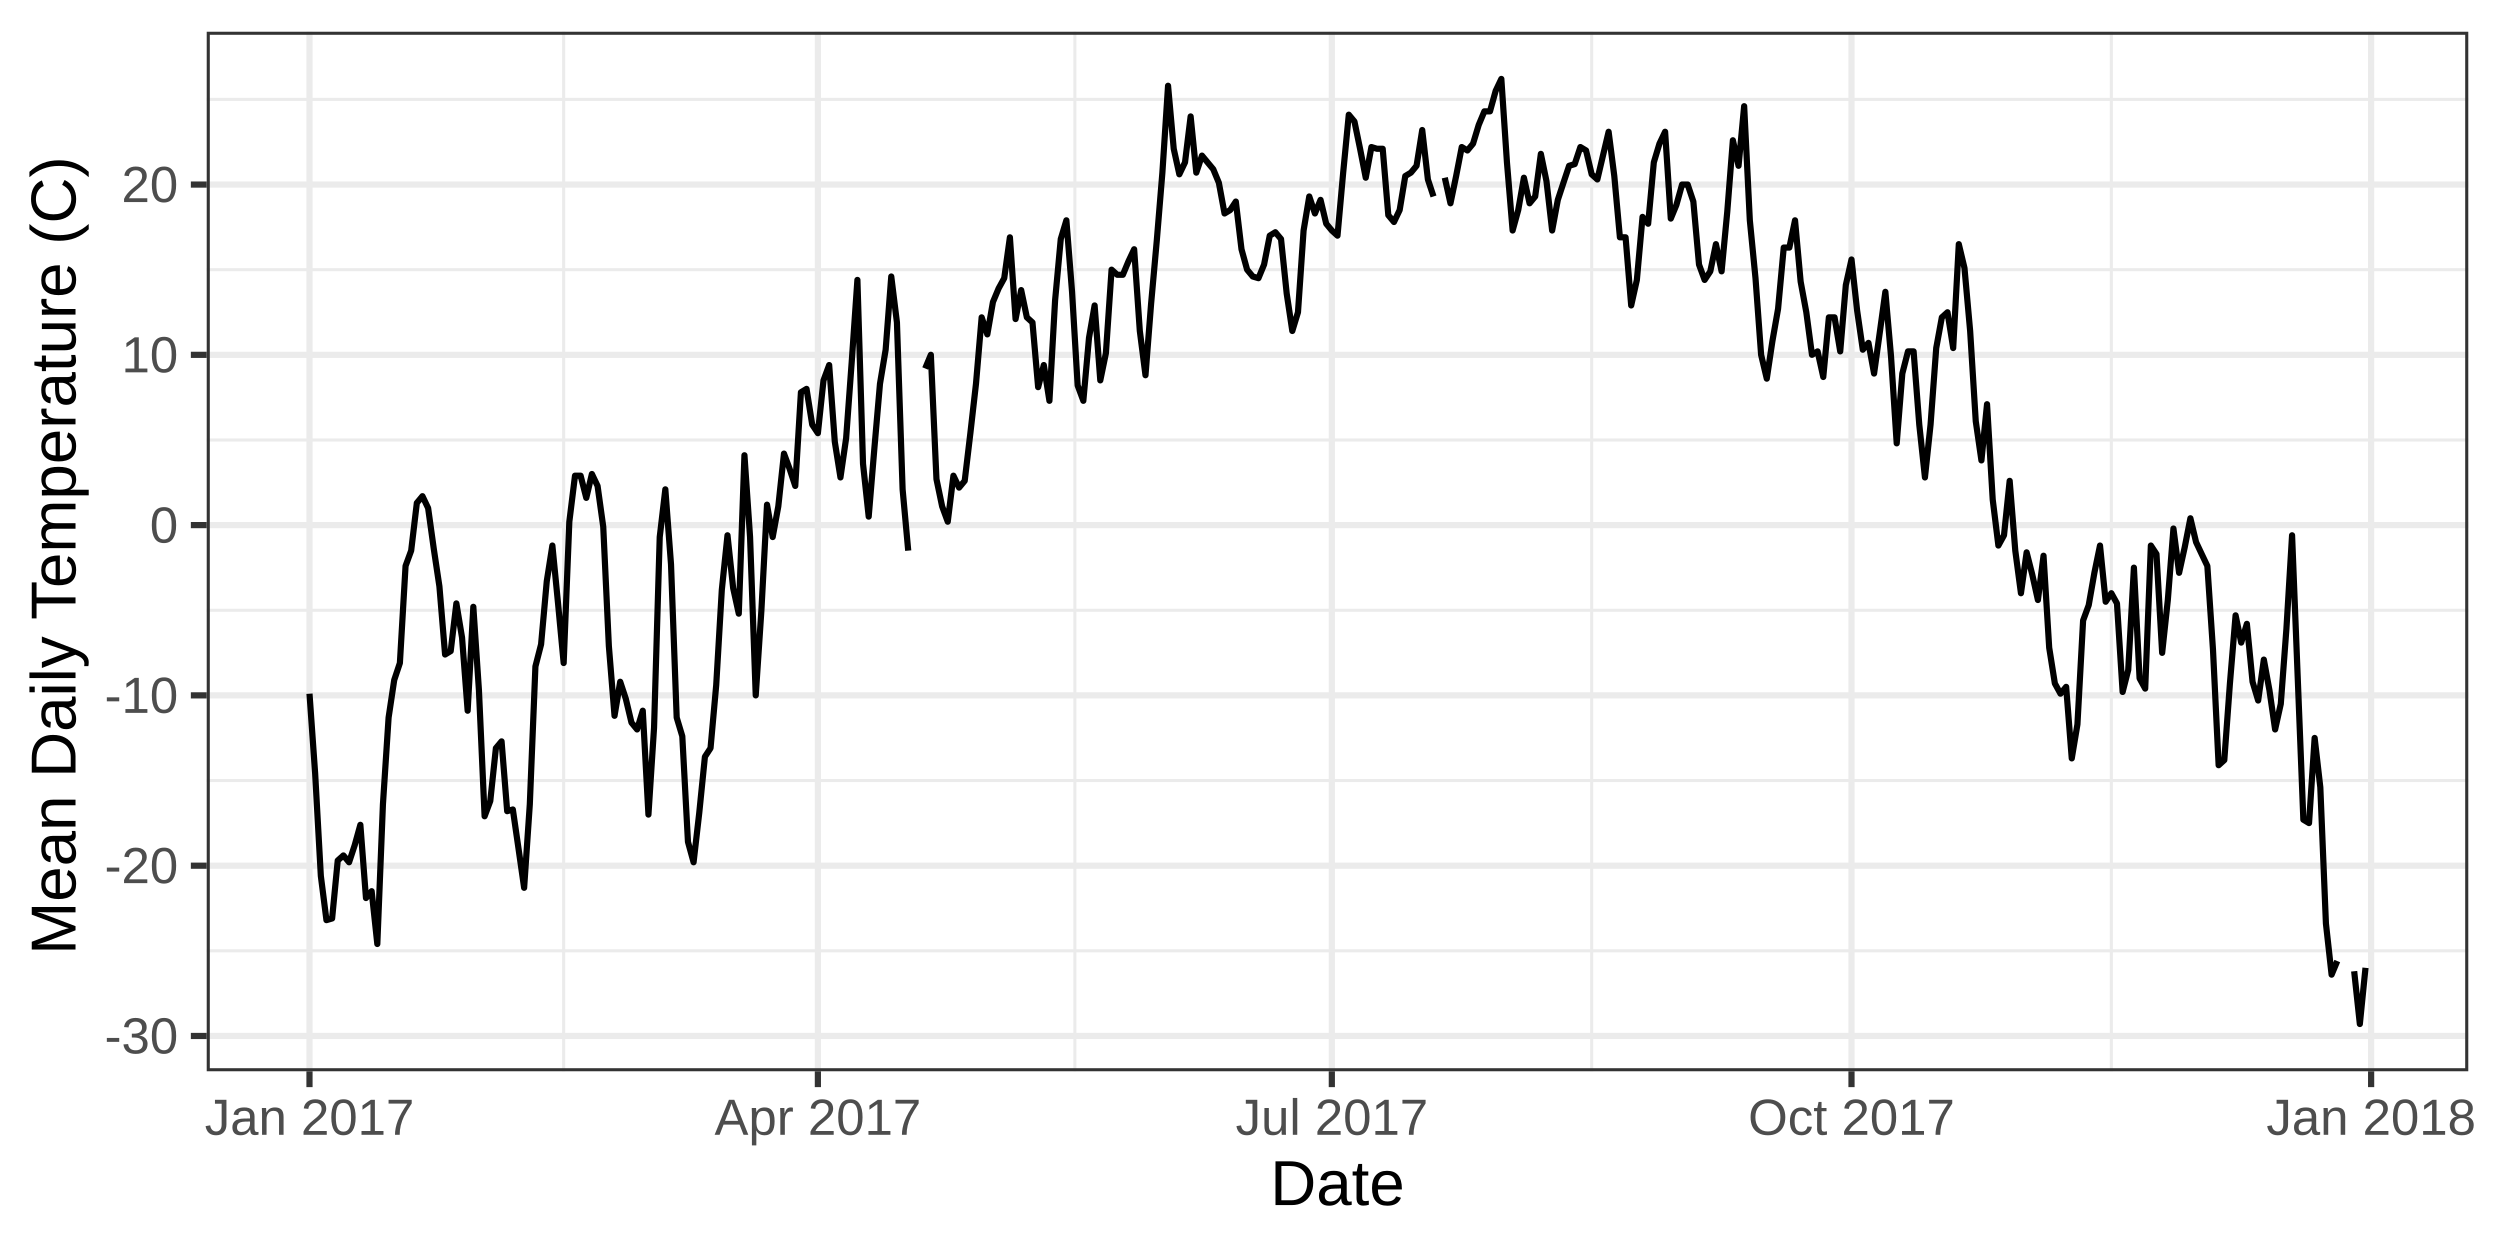
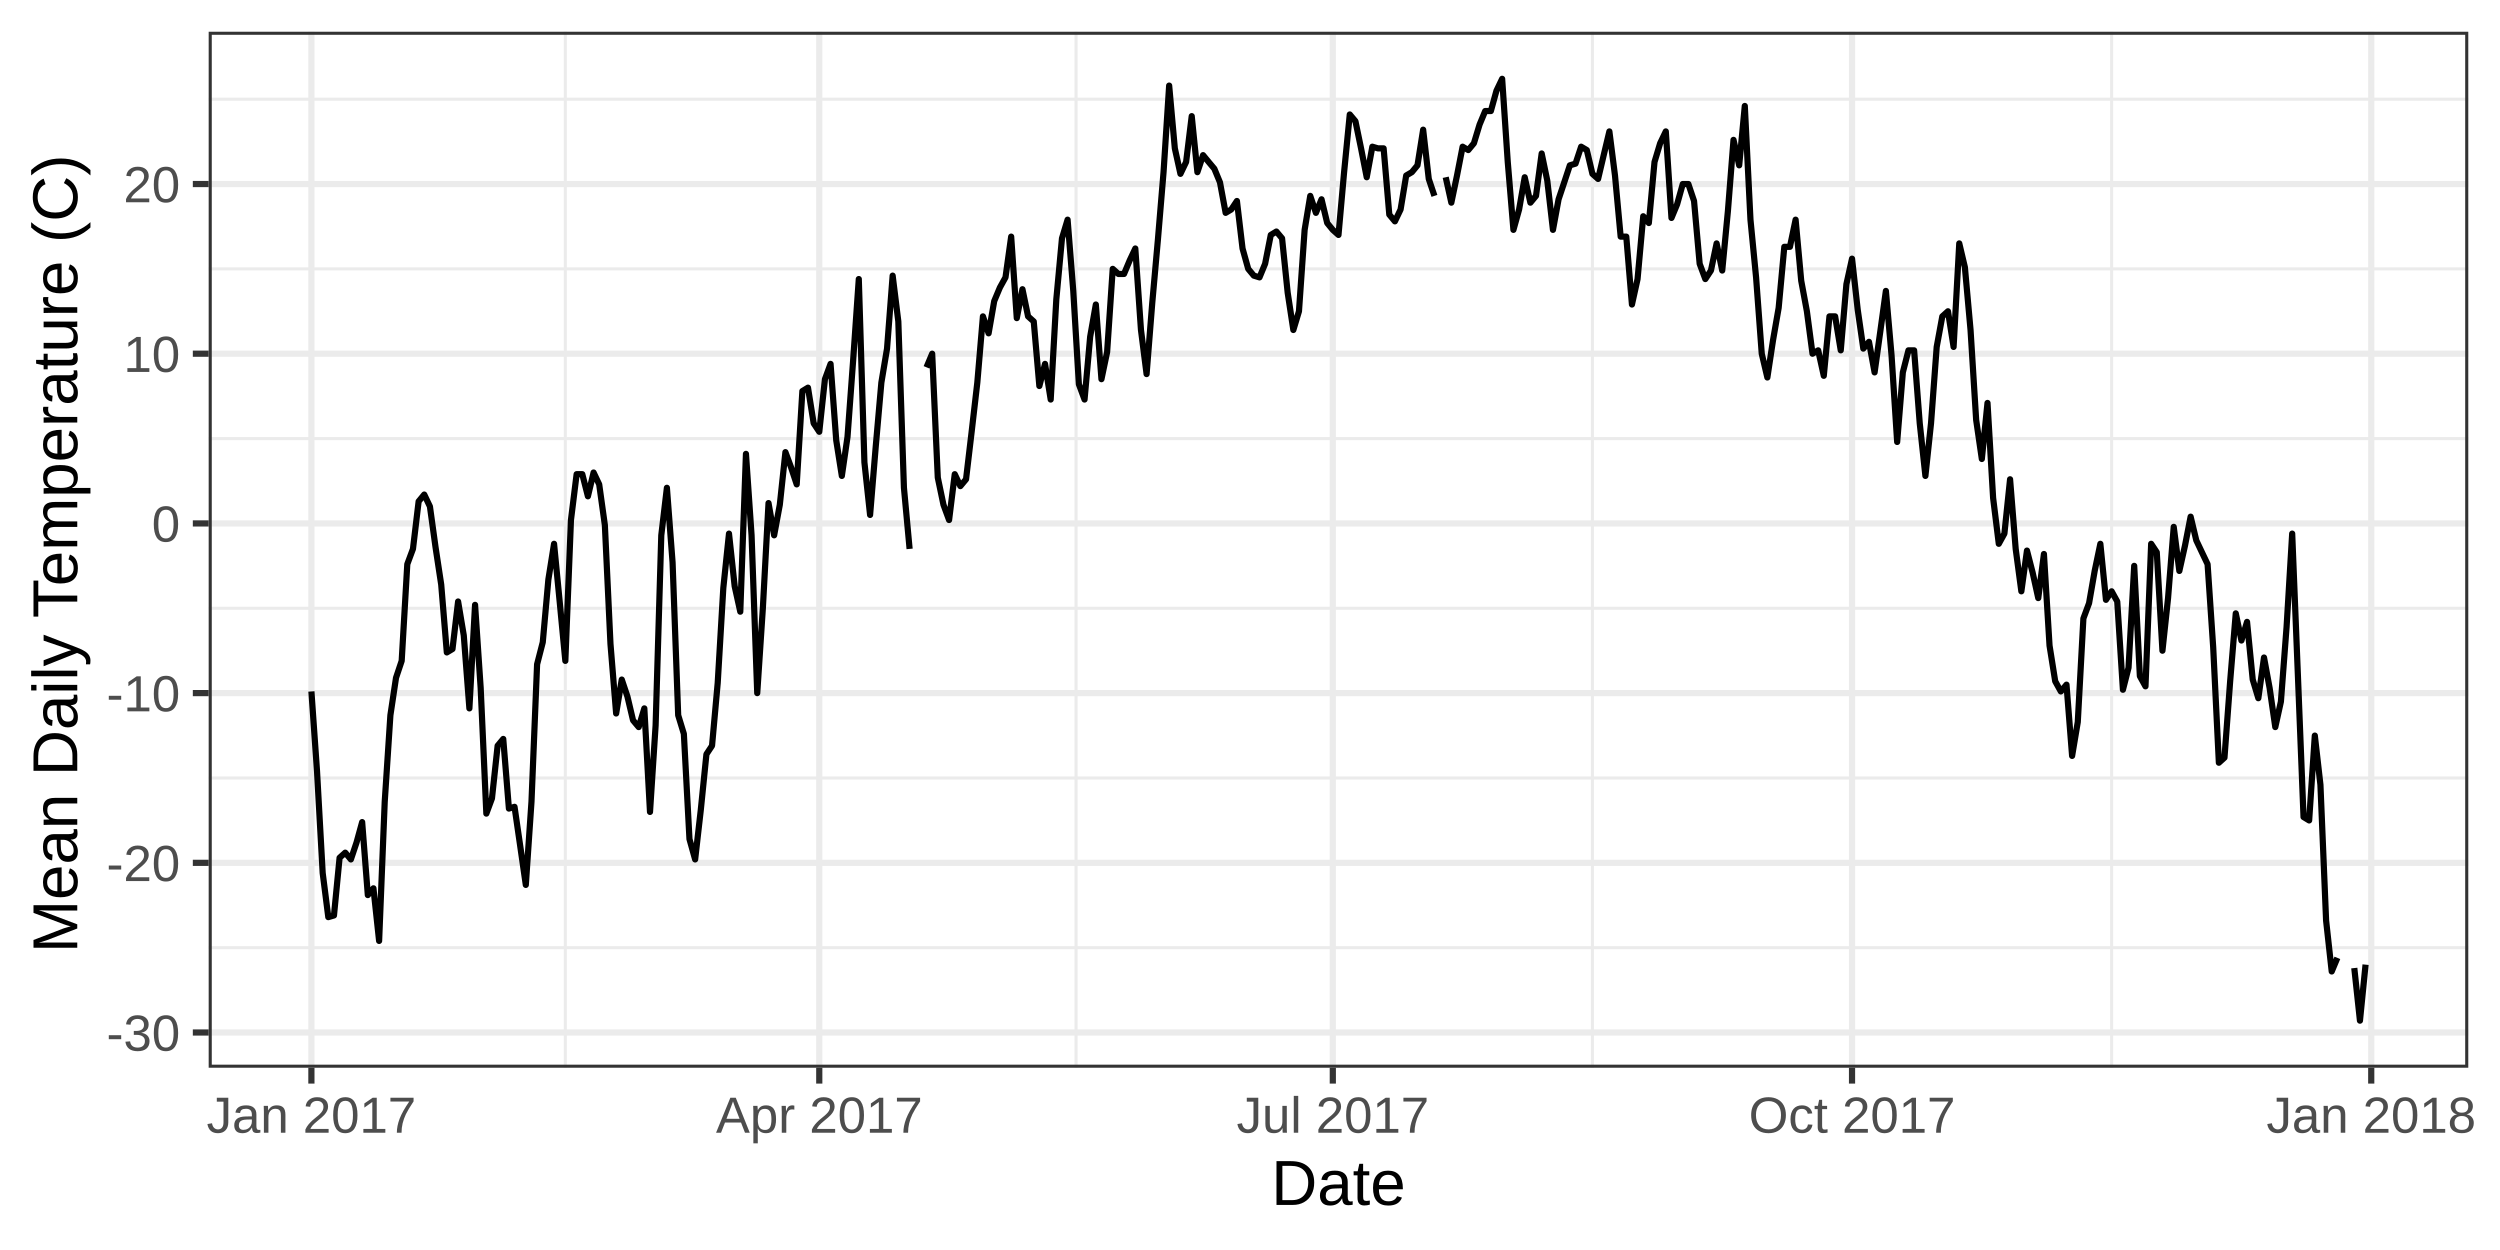
<svg xmlns="http://www.w3.org/2000/svg" viewBox="0 0 432.00 216.00">
  <defs>
    <style type="text/css">
    line, polyline, polygon, path, rect, circle {
      fill: none;
      stroke: #000000;
      stroke-linecap: round;
      stroke-linejoin: round;
      stroke-miterlimit: 10.00;
    }
  </style>
  </defs>
  <rect width="100%" height="100%" style="stroke: none; fill: #FFFFFF;" />
-   <rect x="0.00" y="0.00" width="432.00" height="216.00" style="stroke-width: 1.07; stroke: #FFFFFF; fill: #FFFFFF;" />
+   <rect x="0.00" y="0" width="432.00" height="216.00" style="stroke-width: 1.07; stroke: #FFFFFF; fill: #FFFFFF;" />
  <defs>
-     <clipPath id="cpMzUuNzJ8NDI2LjUyfDE4NS4xMnw1LjQ4">
-       <rect x="35.72" y="5.48" width="390.80" height="179.64" />
+     <clipPath id="cpMzYuMDZ8NDI2LjUyfDE4NC41MXw1LjQ4">
+       <rect x="36.06" y="5.48" width="390.46" height="179.03" />
    </clipPath>
  </defs>
-   <rect x="35.72" y="5.48" width="390.80" height="179.64" style="stroke-width: 1.07; stroke: none; fill: #FFFFFF;" clip-path="url(#cpMzUuNzJ8NDI2LjUyfDE4NS4xMnw1LjQ4)" />
-   <polyline points="35.72,164.30 426.52,164.30 " style="stroke-width: 0.53; stroke: #EBEBEB; stroke-linecap: butt;" clip-path="url(#cpMzUuNzJ8NDI2LjUyfDE4NS4xMnw1LjQ4)" />
-   <polyline points="35.72,134.88 426.52,134.88 " style="stroke-width: 0.53; stroke: #EBEBEB; stroke-linecap: butt;" clip-path="url(#cpMzUuNzJ8NDI2LjUyfDE4NS4xMnw1LjQ4)" />
-   <polyline points="35.72,105.45 426.52,105.45 " style="stroke-width: 0.53; stroke: #EBEBEB; stroke-linecap: butt;" clip-path="url(#cpMzUuNzJ8NDI2LjUyfDE4NS4xMnw1LjQ4)" />
-   <polyline points="35.72,76.03 426.52,76.03 " style="stroke-width: 0.53; stroke: #EBEBEB; stroke-linecap: butt;" clip-path="url(#cpMzUuNzJ8NDI2LjUyfDE4NS4xMnw1LjQ4)" />
-   <polyline points="35.72,46.60 426.52,46.60 " style="stroke-width: 0.53; stroke: #EBEBEB; stroke-linecap: butt;" clip-path="url(#cpMzUuNzJ8NDI2LjUyfDE4NS4xMnw1LjQ4)" />
-   <polyline points="35.72,17.18 426.52,17.18 " style="stroke-width: 0.53; stroke: #EBEBEB; stroke-linecap: butt;" clip-path="url(#cpMzUuNzJ8NDI2LjUyfDE4NS4xMnw1LjQ4)" />
-   <polyline points="97.40,185.12 97.40,5.48 " style="stroke-width: 0.53; stroke: #EBEBEB; stroke-linecap: butt;" clip-path="url(#cpMzUuNzJ8NDI2LjUyfDE4NS4xMnw1LjQ4)" />
-   <polyline points="185.74,185.12 185.74,5.48 " style="stroke-width: 0.53; stroke: #EBEBEB; stroke-linecap: butt;" clip-path="url(#cpMzUuNzJ8NDI2LjUyfDE4NS4xMnw1LjQ4)" />
-   <polyline points="275.04,185.12 275.04,5.48 " style="stroke-width: 0.53; stroke: #EBEBEB; stroke-linecap: butt;" clip-path="url(#cpMzUuNzJ8NDI2LjUyfDE4NS4xMnw1LjQ4)" />
-   <polyline points="364.84,185.12 364.84,5.48 " style="stroke-width: 0.53; stroke: #EBEBEB; stroke-linecap: butt;" clip-path="url(#cpMzUuNzJ8NDI2LjUyfDE4NS4xMnw1LjQ4)" />
-   <polyline points="35.72,179.01 426.52,179.01 " style="stroke-width: 1.07; stroke: #EBEBEB; stroke-linecap: butt;" clip-path="url(#cpMzUuNzJ8NDI2LjUyfDE4NS4xMnw1LjQ4)" />
-   <polyline points="35.72,149.59 426.52,149.59 " style="stroke-width: 1.07; stroke: #EBEBEB; stroke-linecap: butt;" clip-path="url(#cpMzUuNzJ8NDI2LjUyfDE4NS4xMnw1LjQ4)" />
-   <polyline points="35.72,120.16 426.52,120.16 " style="stroke-width: 1.07; stroke: #EBEBEB; stroke-linecap: butt;" clip-path="url(#cpMzUuNzJ8NDI2LjUyfDE4NS4xMnw1LjQ4)" />
-   <polyline points="35.72,90.74 426.52,90.74 " style="stroke-width: 1.07; stroke: #EBEBEB; stroke-linecap: butt;" clip-path="url(#cpMzUuNzJ8NDI2LjUyfDE4NS4xMnw1LjQ4)" />
-   <polyline points="35.72,61.31 426.52,61.31 " style="stroke-width: 1.07; stroke: #EBEBEB; stroke-linecap: butt;" clip-path="url(#cpMzUuNzJ8NDI2LjUyfDE4NS4xMnw1LjQ4)" />
-   <polyline points="35.72,31.89 426.52,31.89 " style="stroke-width: 1.07; stroke: #EBEBEB; stroke-linecap: butt;" clip-path="url(#cpMzUuNzJ8NDI2LjUyfDE4NS4xMnw1LjQ4)" />
-   <polyline points="53.48,185.12 53.48,5.48 " style="stroke-width: 1.07; stroke: #EBEBEB; stroke-linecap: butt;" clip-path="url(#cpMzUuNzJ8NDI2LjUyfDE4NS4xMnw1LjQ4)" />
-   <polyline points="141.33,185.12 141.33,5.48 " style="stroke-width: 1.07; stroke: #EBEBEB; stroke-linecap: butt;" clip-path="url(#cpMzUuNzJ8NDI2LjUyfDE4NS4xMnw1LjQ4)" />
-   <polyline points="230.14,185.12 230.14,5.48 " style="stroke-width: 1.07; stroke: #EBEBEB; stroke-linecap: butt;" clip-path="url(#cpMzUuNzJ8NDI2LjUyfDE4NS4xMnw1LjQ4)" />
-   <polyline points="319.94,185.12 319.94,5.48 " style="stroke-width: 1.07; stroke: #EBEBEB; stroke-linecap: butt;" clip-path="url(#cpMzUuNzJ8NDI2LjUyfDE4NS4xMnw1LjQ4)" />
-   <polyline points="409.73,185.12 409.73,5.48 " style="stroke-width: 1.07; stroke: #EBEBEB; stroke-linecap: butt;" clip-path="url(#cpMzUuNzJ8NDI2LjUyfDE4NS4xMnw1LjQ4)" />
-   <polyline points="53.48,119.87 54.46,133.70 55.44,151.35 56.41,159.00 57.39,158.71 58.36,148.70 59.34,147.82 60.32,149.00 61.29,146.06 62.27,142.53 63.24,155.18 64.22,154.00 65.20,163.12 66.17,138.99 67.15,123.99 68.12,117.51 69.10,114.57 70.08,97.80 71.05,95.15 72.03,86.91 73.00,85.74 73.98,87.80 74.96,94.86 75.93,101.33 76.91,113.10 77.88,112.51 78.86,104.27 79.84,110.16 80.81,122.81 81.79,104.86 82.76,119.28 83.74,141.05 84.72,138.41 85.69,129.28 86.67,128.11 87.64,140.17 88.62,139.88 89.60,146.65 90.57,153.41 91.55,138.99 92.52,115.16 93.50,111.34 94.48,100.45 95.45,94.27 96.43,104.27 97.40,114.57 98.38,90.15 99.36,82.20 100.33,82.20 101.31,86.03 102.28,81.91 103.26,83.97 104.24,91.03 105.21,111.63 106.19,123.69 107.17,117.81 108.14,120.75 109.12,124.87 110.09,126.05 111.07,122.81 112.05,140.76 113.02,125.75 114.00,92.80 114.97,84.56 115.95,97.51 116.93,123.99 117.90,127.22 118.88,145.47 119.85,149.00 120.83,140.47 121.81,130.76 122.78,129.28 123.76,118.40 124.73,101.92 125.71,92.50 126.69,101.63 127.66,106.04 128.64,78.67 129.61,92.80 130.59,120.16 131.57,105.45 132.54,87.21 133.52,92.80 134.49,87.50 135.47,78.38 136.45,81.03 137.42,83.97 138.40,67.79 139.37,67.20 140.35,73.38 141.33,74.85 142.30,65.73 143.28,63.08 144.25,76.32 145.23,82.50 146.21,75.73 147.18,62.49 148.16,48.37 149.13,80.15 150.11,89.27 151.09,77.50 152.06,66.32 153.04,60.43 154.01,47.78 154.99,55.72 155.97,84.56 156.94,95.15 " style="stroke-width: 1.07; stroke-linecap: butt;" clip-path="url(#cpMzUuNzJ8NDI2LjUyfDE4NS4xMnw1LjQ4)" />
-   <polyline points="159.87,63.67 160.85,61.31 161.82,82.79 162.80,87.50 163.77,90.15 164.75,82.20 165.73,84.26 166.70,83.09 167.68,74.85 168.65,66.32 169.63,54.84 170.61,57.78 171.58,52.19 172.56,49.84 173.53,48.07 174.51,41.01 175.49,55.13 176.46,50.13 177.44,54.84 178.41,55.72 179.39,66.90 180.37,63.08 181.34,69.26 182.32,51.90 183.30,41.30 184.27,38.07 185.25,50.43 186.22,66.61 187.20,69.26 188.18,58.37 189.15,52.78 190.13,65.73 191.10,61.02 192.08,46.60 193.06,47.48 194.03,47.48 195.01,45.13 195.98,43.07 196.96,57.19 197.94,64.84 198.91,52.49 199.89,41.60 200.86,29.83 201.84,14.82 202.82,25.71 203.79,30.12 204.77,28.06 205.74,20.12 206.72,29.83 207.70,26.89 208.67,28.06 209.65,29.24 210.62,31.59 211.60,36.89 212.58,36.30 213.55,34.83 214.53,43.07 215.50,46.60 216.48,47.78 217.46,48.07 218.43,45.72 219.41,40.72 220.38,40.13 221.36,41.30 222.34,50.72 223.31,57.19 224.29,53.96 225.26,39.83 226.24,33.95 227.22,36.89 228.19,34.54 229.17,38.66 230.14,39.83 231.12,40.72 232.10,29.83 233.07,19.82 234.05,21.00 235.02,25.71 236.00,30.71 236.98,25.41 237.95,25.71 238.93,25.71 239.90,37.18 240.88,38.36 241.86,36.30 242.83,30.42 243.81,29.83 244.78,28.65 245.76,22.47 246.74,31.01 247.71,33.95 " style="stroke-width: 1.07; stroke-linecap: butt;" clip-path="url(#cpMzUuNzJ8NDI2LjUyfDE4NS4xMnw1LjQ4)" />
-   <polyline points="249.66,30.71 250.64,35.13 251.62,30.42 252.59,25.41 253.57,26.00 254.54,24.83 255.52,21.59 256.50,19.24 257.47,19.24 258.45,15.70 259.43,13.64 260.40,28.06 261.38,39.83 262.35,36.30 263.33,30.71 264.31,35.13 265.28,33.95 266.26,26.59 267.23,31.30 268.21,39.83 269.19,34.54 270.16,31.59 271.14,28.65 272.11,28.36 273.09,25.41 274.07,26.00 275.04,30.12 276.02,31.01 276.99,26.89 277.97,22.77 278.95,30.42 279.92,41.01 280.90,41.01 281.87,52.78 282.85,48.37 283.83,37.48 284.80,38.66 285.78,28.06 286.75,24.83 287.73,22.77 288.71,37.77 289.68,35.42 290.66,31.89 291.63,31.89 292.61,34.83 293.59,45.72 294.56,48.37 295.54,46.89 296.51,42.19 297.49,46.89 298.47,36.60 299.44,24.24 300.42,28.65 301.39,18.35 302.37,38.07 303.35,48.07 304.32,61.31 305.30,65.43 306.27,58.96 307.25,53.37 308.23,42.78 309.20,42.78 310.18,38.07 311.15,48.66 312.13,53.96 313.11,61.31 314.08,60.72 315.06,65.14 316.03,54.84 317.01,54.84 317.99,60.72 318.96,49.25 319.94,44.84 320.91,53.66 321.89,60.43 322.87,59.25 323.84,64.55 324.82,57.49 325.79,50.43 326.77,61.61 327.75,76.61 328.72,64.55 329.70,60.72 330.67,60.72 331.65,73.38 332.63,82.50 333.60,73.38 334.58,60.14 335.55,54.84 336.53,53.96 337.51,60.14 338.48,42.19 339.46,46.31 340.44,57.19 341.41,72.79 342.39,79.56 343.36,69.85 344.34,86.32 345.32,94.27 346.29,92.50 347.27,83.09 348.24,95.15 349.22,102.51 350.20,95.45 351.17,99.27 352.15,103.68 353.12,96.03 354.10,111.92 355.08,118.10 356.05,119.87 357.03,118.69 358.00,131.05 358.98,125.17 359.96,107.22 360.93,104.57 361.91,98.98 362.88,94.27 363.86,103.98 364.84,102.51 365.81,104.27 366.79,119.57 367.76,115.75 368.74,98.09 369.72,117.22 370.69,118.99 371.67,94.27 372.64,95.74 373.62,112.81 374.60,103.68 375.57,91.33 376.55,98.98 377.52,94.56 378.50,89.56 379.48,93.68 380.45,95.74 381.43,97.80 382.40,112.22 383.38,132.23 384.36,131.34 385.33,118.10 386.31,106.33 387.28,111.04 388.26,107.80 389.24,117.81 390.21,121.05 391.19,113.98 392.16,119.28 393.14,126.05 394.12,121.63 395.09,108.69 396.07,92.50 397.04,116.93 398.02,141.64 399.00,142.23 399.97,127.52 400.95,136.05 401.92,159.59 402.90,168.42 403.88,166.07 " style="stroke-width: 1.07; stroke-linecap: butt;" clip-path="url(#cpMzUuNzJ8NDI2LjUyfDE4NS4xMnw1LjQ4)" />
-   <polyline points="406.80,167.83 407.78,176.95 408.76,167.24 " style="stroke-width: 1.07; stroke-linecap: butt;" clip-path="url(#cpMzUuNzJ8NDI2LjUyfDE4NS4xMnw1LjQ4)" />
-   <rect x="35.72" y="5.48" width="390.80" height="179.64" style="stroke-width: 1.07; stroke: #333333;" clip-path="url(#cpMzUuNzJ8NDI2LjUyfDE4NS4xMnw1LjQ4)" />
+   <rect x="36.06" y="5.48" width="390.46" height="179.03" style="stroke-width: 1.07; stroke: none; fill: #FFFFFF;" clip-path="url(#cpMzYuMDZ8NDI2LjUyfDE4NC41MXw1LjQ4)" />
+   <polyline points="36.06,163.76 426.52,163.76 " style="stroke-width: 0.53; stroke: #EBEBEB; stroke-linecap: butt;" clip-path="url(#cpMzYuMDZ8NDI2LjUyfDE4NC41MXw1LjQ4)" />
+   <polyline points="36.06,134.44 426.52,134.44 " style="stroke-width: 0.53; stroke: #EBEBEB; stroke-linecap: butt;" clip-path="url(#cpMzYuMDZ8NDI2LjUyfDE4NC41MXw1LjQ4)" />
+   <polyline points="36.06,105.11 426.52,105.11 " style="stroke-width: 0.53; stroke: #EBEBEB; stroke-linecap: butt;" clip-path="url(#cpMzYuMDZ8NDI2LjUyfDE4NC41MXw1LjQ4)" />
+   <polyline points="36.06,75.79 426.52,75.79 " style="stroke-width: 0.53; stroke: #EBEBEB; stroke-linecap: butt;" clip-path="url(#cpMzYuMDZ8NDI2LjUyfDE4NC41MXw1LjQ4)" />
+   <polyline points="36.06,46.46 426.52,46.46 " style="stroke-width: 0.53; stroke: #EBEBEB; stroke-linecap: butt;" clip-path="url(#cpMzYuMDZ8NDI2LjUyfDE4NC41MXw1LjQ4)" />
+   <polyline points="36.06,17.14 426.52,17.14 " style="stroke-width: 0.53; stroke: #EBEBEB; stroke-linecap: butt;" clip-path="url(#cpMzYuMDZ8NDI2LjUyfDE4NC41MXw1LjQ4)" />
+   <polyline points="97.69,184.51 97.69,5.48 " style="stroke-width: 0.53; stroke: #EBEBEB; stroke-linecap: butt;" clip-path="url(#cpMzYuMDZ8NDI2LjUyfDE4NC41MXw1LjQ4)" />
+   <polyline points="185.94,184.51 185.94,5.48 " style="stroke-width: 0.53; stroke: #EBEBEB; stroke-linecap: butt;" clip-path="url(#cpMzYuMDZ8NDI2LjUyfDE4NC41MXw1LjQ4)" />
+   <polyline points="275.17,184.51 275.17,5.48 " style="stroke-width: 0.53; stroke: #EBEBEB; stroke-linecap: butt;" clip-path="url(#cpMzYuMDZ8NDI2LjUyfDE4NC41MXw1LjQ4)" />
+   <polyline points="364.89,184.51 364.89,5.48 " style="stroke-width: 0.53; stroke: #EBEBEB; stroke-linecap: butt;" clip-path="url(#cpMzYuMDZ8NDI2LjUyfDE4NC41MXw1LjQ4)" />
+   <polyline points="36.06,178.42 426.52,178.42 " style="stroke-width: 1.07; stroke: #EBEBEB; stroke-linecap: butt;" clip-path="url(#cpMzYuMDZ8NDI2LjUyfDE4NC41MXw1LjQ4)" />
+   <polyline points="36.06,149.10 426.52,149.10 " style="stroke-width: 1.07; stroke: #EBEBEB; stroke-linecap: butt;" clip-path="url(#cpMzYuMDZ8NDI2LjUyfDE4NC41MXw1LjQ4)" />
+   <polyline points="36.06,119.77 426.52,119.77 " style="stroke-width: 1.07; stroke: #EBEBEB; stroke-linecap: butt;" clip-path="url(#cpMzYuMDZ8NDI2LjUyfDE4NC41MXw1LjQ4)" />
+   <polyline points="36.06,90.45 426.52,90.45 " style="stroke-width: 1.07; stroke: #EBEBEB; stroke-linecap: butt;" clip-path="url(#cpMzYuMDZ8NDI2LjUyfDE4NC41MXw1LjQ4)" />
+   <polyline points="36.06,61.12 426.52,61.12 " style="stroke-width: 1.07; stroke: #EBEBEB; stroke-linecap: butt;" clip-path="url(#cpMzYuMDZ8NDI2LjUyfDE4NC41MXw1LjQ4)" />
+   <polyline points="36.06,31.80 426.52,31.80 " style="stroke-width: 1.07; stroke: #EBEBEB; stroke-linecap: butt;" clip-path="url(#cpMzYuMDZ8NDI2LjUyfDE4NC41MXw1LjQ4)" />
+   <polyline points="53.81,184.51 53.81,5.48 " style="stroke-width: 1.07; stroke: #EBEBEB; stroke-linecap: butt;" clip-path="url(#cpMzYuMDZ8NDI2LjUyfDE4NC41MXw1LjQ4)" />
+   <polyline points="141.57,184.51 141.57,5.48 " style="stroke-width: 1.07; stroke: #EBEBEB; stroke-linecap: butt;" clip-path="url(#cpMzYuMDZ8NDI2LjUyfDE4NC41MXw1LjQ4)" />
+   <polyline points="230.31,184.51 230.31,5.48 " style="stroke-width: 1.07; stroke: #EBEBEB; stroke-linecap: butt;" clip-path="url(#cpMzYuMDZ8NDI2LjUyfDE4NC41MXw1LjQ4)" />
+   <polyline points="320.03,184.51 320.03,5.48 " style="stroke-width: 1.07; stroke: #EBEBEB; stroke-linecap: butt;" clip-path="url(#cpMzYuMDZ8NDI2LjUyfDE4NC41MXw1LjQ4)" />
+   <polyline points="409.75,184.51 409.75,5.48 " style="stroke-width: 1.07; stroke: #EBEBEB; stroke-linecap: butt;" clip-path="url(#cpMzYuMDZ8NDI2LjUyfDE4NC41MXw1LjQ4)" />
+   <polyline points="53.81,119.48 54.78,133.26 55.76,150.86 56.73,158.48 57.71,158.19 58.68,148.22 59.66,147.34 60.63,148.51 61.61,145.58 62.58,142.06 63.56,154.67 64.53,153.50 65.51,162.59 66.48,138.54 67.46,123.59 68.43,117.13 69.41,114.20 70.38,97.49 71.36,94.85 72.34,86.64 73.31,85.46 74.29,87.52 75.26,94.55 76.24,101.01 77.21,112.74 78.19,112.15 79.16,103.94 80.14,109.80 81.11,122.41 82.09,104.52 83.06,118.89 84.04,140.59 85.01,137.96 85.99,128.86 86.96,127.69 87.94,139.72 88.91,139.42 89.89,146.17 90.86,152.91 91.84,138.54 92.81,114.79 93.79,110.98 94.76,100.13 95.74,93.97 96.71,103.94 97.69,114.20 98.66,89.86 99.64,81.94 100.62,81.94 101.59,85.76 102.57,81.65 103.54,83.70 104.52,90.74 105.49,111.27 106.47,123.29 107.44,117.43 108.42,120.36 109.39,124.47 110.37,125.64 111.34,122.41 112.32,140.30 113.29,125.35 114.27,92.50 115.24,84.29 116.22,97.19 117.19,123.59 118.17,126.81 119.14,144.99 120.12,148.51 121.09,140.01 122.07,130.33 123.04,128.86 124.02,118.01 124.99,101.59 125.97,92.21 126.95,101.30 127.92,105.70 128.90,78.43 129.87,92.50 130.85,119.77 131.82,105.11 132.80,86.93 133.77,92.50 134.75,87.22 135.72,78.13 136.70,80.77 137.67,83.70 138.65,67.58 139.62,66.99 140.60,73.15 141.57,74.61 142.55,65.52 143.52,62.88 144.50,76.08 145.47,82.24 146.45,75.49 147.42,62.30 148.40,48.22 149.37,79.89 150.35,88.98 151.32,77.25 152.30,66.11 153.28,60.24 154.25,47.63 155.23,55.55 156.20,84.29 157.18,94.85 " style="stroke-width: 1.07; stroke-linecap: butt;" clip-path="url(#cpMzYuMDZ8NDI2LjUyfDE4NC41MXw1LjQ4)" />
+   <polyline points="160.10,63.47 161.08,61.12 162.05,82.53 163.03,87.22 164.00,89.86 164.98,81.94 165.95,84.00 166.93,82.82 167.90,74.61 168.88,66.11 169.85,54.67 170.83,57.60 171.80,52.03 172.78,49.69 173.75,47.93 174.73,40.89 175.70,54.97 176.68,49.98 177.65,54.67 178.63,55.55 179.60,66.70 180.58,62.88 181.56,69.04 182.53,51.74 183.51,41.18 184.48,37.96 185.46,50.27 186.43,66.40 187.41,69.04 188.38,58.19 189.36,52.62 190.33,65.52 191.31,60.83 192.28,46.46 193.26,47.34 194.23,47.34 195.21,45.00 196.18,42.94 197.16,57.02 198.13,64.64 199.11,52.33 200.08,41.48 201.06,29.75 202.03,14.79 203.01,25.64 203.98,30.04 204.96,27.99 205.93,20.07 206.91,29.75 207.89,26.81 208.86,27.99 209.84,29.16 210.81,31.51 211.79,36.78 212.76,36.20 213.74,34.73 214.71,42.94 215.69,46.46 216.66,47.63 217.64,47.93 218.61,45.58 219.59,40.60 220.56,40.01 221.54,41.18 222.51,50.57 223.49,57.02 224.46,53.79 225.44,39.72 226.41,33.85 227.39,36.78 228.36,34.44 229.34,38.54 230.31,39.72 231.29,40.60 232.26,29.75 233.24,19.78 234.22,20.95 235.19,25.64 236.17,30.63 237.14,25.35 238.12,25.64 239.09,25.64 240.07,37.08 241.04,38.25 242.02,36.20 242.99,30.33 243.97,29.75 244.94,28.57 245.92,22.41 246.89,30.92 247.87,33.85 " style="stroke-width: 1.07; stroke-linecap: butt;" clip-path="url(#cpMzYuMDZ8NDI2LjUyfDE4NC41MXw1LjQ4)" />
+   <polyline points="249.82,30.63 250.79,35.02 251.77,30.33 252.74,25.35 253.72,25.93 254.69,24.76 255.67,21.53 256.64,19.19 257.62,19.19 258.59,15.67 259.57,13.62 260.54,27.99 261.52,39.72 262.50,36.20 263.47,30.63 264.45,35.02 265.42,33.85 266.40,26.52 267.37,31.21 268.35,39.72 269.32,34.44 270.30,31.51 271.27,28.57 272.25,28.28 273.22,25.35 274.20,25.93 275.17,30.04 276.15,30.92 277.12,26.81 278.10,22.71 279.07,30.33 280.05,40.89 281.02,40.89 282.00,52.62 282.97,48.22 283.95,37.37 284.92,38.54 285.90,27.99 286.87,24.76 287.85,22.71 288.83,37.66 289.80,35.32 290.78,31.80 291.75,31.80 292.73,34.73 293.70,45.58 294.68,48.22 295.65,46.75 296.63,42.06 297.60,46.75 298.58,36.49 299.55,24.17 300.53,28.57 301.50,18.31 302.48,37.96 303.45,47.93 304.43,61.12 305.40,65.23 306.38,58.78 307.35,53.21 308.33,42.65 309.30,42.65 310.28,37.96 311.25,48.51 312.23,53.79 313.20,61.12 314.18,60.54 315.15,64.94 316.13,54.67 317.11,54.67 318.08,60.54 319.06,49.10 320.03,44.70 321.01,53.50 321.98,60.24 322.96,59.07 323.93,64.35 324.91,57.31 325.88,50.27 326.86,61.42 327.83,76.37 328.81,64.35 329.78,60.54 330.76,60.54 331.73,73.15 332.71,82.24 333.68,73.15 334.66,59.95 335.63,54.67 336.61,53.79 337.58,59.95 338.56,42.06 339.53,46.17 340.51,57.02 341.48,72.56 342.46,79.31 343.44,69.63 344.41,86.05 345.39,93.97 346.36,92.21 347.34,82.82 348.31,94.85 349.29,102.18 350.26,95.14 351.24,98.95 352.21,103.35 353.19,95.73 354.16,111.56 355.14,117.72 356.11,119.48 357.09,118.31 358.06,130.62 359.04,124.76 360.01,106.87 360.99,104.23 361.96,98.66 362.94,93.97 363.91,103.65 364.89,102.18 365.86,103.94 366.84,119.19 367.81,115.38 368.79,97.78 369.77,116.84 370.74,118.60 371.72,93.97 372.69,95.43 373.67,112.44 374.64,103.35 375.62,91.04 376.59,98.66 377.57,94.26 378.54,89.28 379.52,93.38 380.49,95.43 381.47,97.49 382.44,111.86 383.42,131.80 384.39,130.92 385.37,117.72 386.34,105.99 387.32,110.68 388.29,107.46 389.27,117.43 390.24,120.65 391.22,113.62 392.19,118.89 393.17,125.64 394.14,121.24 395.12,108.34 396.09,92.21 397.07,116.55 398.05,141.18 399.02,141.77 400.00,127.11 400.97,135.61 401.95,159.07 402.92,167.87 403.90,165.52 " style="stroke-width: 1.07; stroke-linecap: butt;" clip-path="url(#cpMzYuMDZ8NDI2LjUyfDE4NC41MXw1LjQ4)" />
+   <polyline points="406.82,167.28 407.80,176.37 408.77,166.69 " style="stroke-width: 1.07; stroke-linecap: butt;" clip-path="url(#cpMzYuMDZ8NDI2LjUyfDE4NC41MXw1LjQ4)" />
+   <rect x="36.06" y="5.48" width="390.46" height="179.03" style="stroke-width: 1.07; stroke: #333333;" clip-path="url(#cpMzYuMDZ8NDI2LjUyfDE4NC41MXw1LjQ4)" />
  <defs>
    <clipPath id="cpMC4wMHw0MzIuMDB8MjE2LjAwfDAuMDA=">
      <rect x="0.00" y="0.00" width="432.00" height="216.00" />
    </clipPath>
  </defs>
  <g clip-path="url(#cpMC4wMHw0MzIuMDB8MjE2LjAwfDAuMDA=)">
-     <text x="18.07" y="182.04" style="font-size: 8.80px; fill: #4D4D4D; font-family: Arimo;" textLength="12.72px" lengthAdjust="spacingAndGlyphs">-30</text>
+     <text x="18.41" y="181.57" style="font-size: 8.80px; fill: #4D4D4D; font-family: Arial;" textLength="12.72px" lengthAdjust="spacingAndGlyphs">-30</text>
  </g>
  <g clip-path="url(#cpMC4wMHw0MzIuMDB8MjE2LjAwfDAuMDA=)">
-     <text x="18.07" y="152.61" style="font-size: 8.80px; fill: #4D4D4D; font-family: Arimo;" textLength="12.72px" lengthAdjust="spacingAndGlyphs">-20</text>
+     <text x="18.41" y="152.25" style="font-size: 8.80px; fill: #4D4D4D; font-family: Arial;" textLength="12.72px" lengthAdjust="spacingAndGlyphs">-20</text>
  </g>
  <g clip-path="url(#cpMC4wMHw0MzIuMDB8MjE2LjAwfDAuMDA=)">
-     <text x="18.07" y="123.19" style="font-size: 8.80px; fill: #4D4D4D; font-family: Arimo;" textLength="12.72px" lengthAdjust="spacingAndGlyphs">-10</text>
+     <text x="18.41" y="122.92" style="font-size: 8.80px; fill: #4D4D4D; font-family: Arial;" textLength="12.72px" lengthAdjust="spacingAndGlyphs">-10</text>
  </g>
  <g clip-path="url(#cpMC4wMHw0MzIuMDB8MjE2LjAwfDAuMDA=)">
-     <text x="25.89" y="93.77" style="font-size: 8.80px; fill: #4D4D4D; font-family: Arimo;" textLength="4.89px" lengthAdjust="spacingAndGlyphs">0</text>
+     <text x="26.23" y="93.60" style="font-size: 8.80px; fill: #4D4D4D; font-family: Arial;" textLength="4.89px" lengthAdjust="spacingAndGlyphs">0</text>
  </g>
  <g clip-path="url(#cpMC4wMHw0MzIuMDB8MjE2LjAwfDAuMDA=)">
-     <text x="21.00" y="64.34" style="font-size: 8.80px; fill: #4D4D4D; font-family: Arimo;" textLength="9.79px" lengthAdjust="spacingAndGlyphs">10</text>
+     <text x="21.34" y="64.27" style="font-size: 8.80px; fill: #4D4D4D; font-family: Arial;" textLength="9.79px" lengthAdjust="spacingAndGlyphs">10</text>
  </g>
  <g clip-path="url(#cpMC4wMHw0MzIuMDB8MjE2LjAwfDAuMDA=)">
-     <text x="21.00" y="34.92" style="font-size: 8.80px; fill: #4D4D4D; font-family: Arimo;" textLength="9.79px" lengthAdjust="spacingAndGlyphs">20</text>
+     <text x="21.34" y="34.95" style="font-size: 8.80px; fill: #4D4D4D; font-family: Arial;" textLength="9.79px" lengthAdjust="spacingAndGlyphs">20</text>
  </g>
-   <polyline points="32.98,179.01 35.72,179.01 " style="stroke-width: 1.07; stroke: #333333; stroke-linecap: butt;" clip-path="url(#cpMC4wMHw0MzIuMDB8MjE2LjAwfDAuMDA=)" />
-   <polyline points="32.98,149.59 35.72,149.59 " style="stroke-width: 1.07; stroke: #333333; stroke-linecap: butt;" clip-path="url(#cpMC4wMHw0MzIuMDB8MjE2LjAwfDAuMDA=)" />
-   <polyline points="32.98,120.16 35.72,120.16 " style="stroke-width: 1.07; stroke: #333333; stroke-linecap: butt;" clip-path="url(#cpMC4wMHw0MzIuMDB8MjE2LjAwfDAuMDA=)" />
-   <polyline points="32.98,90.74 35.72,90.74 " style="stroke-width: 1.07; stroke: #333333; stroke-linecap: butt;" clip-path="url(#cpMC4wMHw0MzIuMDB8MjE2LjAwfDAuMDA=)" />
-   <polyline points="32.98,61.31 35.72,61.31 " style="stroke-width: 1.07; stroke: #333333; stroke-linecap: butt;" clip-path="url(#cpMC4wMHw0MzIuMDB8MjE2LjAwfDAuMDA=)" />
-   <polyline points="32.98,31.89 35.72,31.89 " style="stroke-width: 1.07; stroke: #333333; stroke-linecap: butt;" clip-path="url(#cpMC4wMHw0MzIuMDB8MjE2LjAwfDAuMDA=)" />
-   <polyline points="53.48,187.86 53.48,185.12 " style="stroke-width: 1.07; stroke: #333333; stroke-linecap: butt;" clip-path="url(#cpMC4wMHw0MzIuMDB8MjE2LjAwfDAuMDA=)" />
-   <polyline points="141.33,187.86 141.33,185.12 " style="stroke-width: 1.07; stroke: #333333; stroke-linecap: butt;" clip-path="url(#cpMC4wMHw0MzIuMDB8MjE2LjAwfDAuMDA=)" />
-   <polyline points="230.14,187.86 230.14,185.12 " style="stroke-width: 1.07; stroke: #333333; stroke-linecap: butt;" clip-path="url(#cpMC4wMHw0MzIuMDB8MjE2LjAwfDAuMDA=)" />
-   <polyline points="319.94,187.86 319.94,185.12 " style="stroke-width: 1.07; stroke: #333333; stroke-linecap: butt;" clip-path="url(#cpMC4wMHw0MzIuMDB8MjE2LjAwfDAuMDA=)" />
-   <polyline points="409.73,187.86 409.73,185.12 " style="stroke-width: 1.07; stroke: #333333; stroke-linecap: butt;" clip-path="url(#cpMC4wMHw0MzIuMDB8MjE2LjAwfDAuMDA=)" />
+   <polyline points="33.32,178.42 36.06,178.42 " style="stroke-width: 1.07; stroke: #333333; stroke-linecap: butt;" clip-path="url(#cpMC4wMHw0MzIuMDB8MjE2LjAwfDAuMDA=)" />
+   <polyline points="33.32,149.10 36.06,149.10 " style="stroke-width: 1.07; stroke: #333333; stroke-linecap: butt;" clip-path="url(#cpMC4wMHw0MzIuMDB8MjE2LjAwfDAuMDA=)" />
+   <polyline points="33.32,119.77 36.06,119.77 " style="stroke-width: 1.07; stroke: #333333; stroke-linecap: butt;" clip-path="url(#cpMC4wMHw0MzIuMDB8MjE2LjAwfDAuMDA=)" />
+   <polyline points="33.32,90.45 36.06,90.45 " style="stroke-width: 1.07; stroke: #333333; stroke-linecap: butt;" clip-path="url(#cpMC4wMHw0MzIuMDB8MjE2LjAwfDAuMDA=)" />
+   <polyline points="33.32,61.12 36.06,61.12 " style="stroke-width: 1.07; stroke: #333333; stroke-linecap: butt;" clip-path="url(#cpMC4wMHw0MzIuMDB8MjE2LjAwfDAuMDA=)" />
+   <polyline points="33.32,31.80 36.06,31.80 " style="stroke-width: 1.07; stroke: #333333; stroke-linecap: butt;" clip-path="url(#cpMC4wMHw0MzIuMDB8MjE2LjAwfDAuMDA=)" />
+   <polyline points="53.81,187.25 53.81,184.51 " style="stroke-width: 1.07; stroke: #333333; stroke-linecap: butt;" clip-path="url(#cpMC4wMHw0MzIuMDB8MjE2LjAwfDAuMDA=)" />
+   <polyline points="141.57,187.25 141.57,184.51 " style="stroke-width: 1.07; stroke: #333333; stroke-linecap: butt;" clip-path="url(#cpMC4wMHw0MzIuMDB8MjE2LjAwfDAuMDA=)" />
+   <polyline points="230.31,187.25 230.31,184.51 " style="stroke-width: 1.07; stroke: #333333; stroke-linecap: butt;" clip-path="url(#cpMC4wMHw0MzIuMDB8MjE2LjAwfDAuMDA=)" />
+   <polyline points="320.03,187.25 320.03,184.51 " style="stroke-width: 1.07; stroke: #333333; stroke-linecap: butt;" clip-path="url(#cpMC4wMHw0MzIuMDB8MjE2LjAwfDAuMDA=)" />
+   <polyline points="409.75,187.25 409.75,184.51 " style="stroke-width: 1.07; stroke: #333333; stroke-linecap: butt;" clip-path="url(#cpMC4wMHw0MzIuMDB8MjE2LjAwfDAuMDA=)" />
  <g clip-path="url(#cpMC4wMHw0MzIuMDB8MjE2LjAwfDAuMDA=)">
-     <text x="35.38" y="196.10" style="font-size: 8.80px; fill: #4D4D4D; font-family: Arimo;" textLength="36.21px" lengthAdjust="spacingAndGlyphs">Jan 2017</text>
+     <text x="35.70" y="195.74" style="font-size: 8.80px; fill: #4D4D4D; font-family: Arial;" textLength="36.21px" lengthAdjust="spacingAndGlyphs">Jan 2017</text>
  </g>
  <g clip-path="url(#cpMC4wMHw0MzIuMDB8MjE2LjAwfDAuMDA=)">
-     <text x="123.47" y="196.10" style="font-size: 8.80px; fill: #4D4D4D; font-family: Arimo;" textLength="35.72px" lengthAdjust="spacingAndGlyphs">Apr 2017</text>
+     <text x="123.72" y="195.74" style="font-size: 8.80px; fill: #4D4D4D; font-family: Arial;" textLength="35.72px" lengthAdjust="spacingAndGlyphs">Apr 2017</text>
  </g>
  <g clip-path="url(#cpMC4wMHw0MzIuMDB8MjE2LjAwfDAuMDA=)">
-     <text x="213.51" y="196.10" style="font-size: 8.80px; fill: #4D4D4D; font-family: Arimo;" textLength="33.27px" lengthAdjust="spacingAndGlyphs">Jul 2017</text>
+     <text x="213.68" y="195.74" style="font-size: 8.80px; fill: #4D4D4D; font-family: Arial;" textLength="33.27px" lengthAdjust="spacingAndGlyphs">Jul 2017</text>
  </g>
  <g clip-path="url(#cpMC4wMHw0MzIuMDB8MjE2LjAwfDAuMDA=)">
-     <text x="302.08" y="196.10" style="font-size: 8.80px; fill: #4D4D4D; font-family: Arimo;" textLength="35.71px" lengthAdjust="spacingAndGlyphs">Oct 2017</text>
+     <text x="302.18" y="195.74" style="font-size: 8.80px; fill: #4D4D4D; font-family: Arial;" textLength="35.71px" lengthAdjust="spacingAndGlyphs">Oct 2017</text>
  </g>
  <g clip-path="url(#cpMC4wMHw0MzIuMDB8MjE2LjAwfDAuMDA=)">
-     <text x="391.63" y="196.10" style="font-size: 8.80px; fill: #4D4D4D; font-family: Arimo;" textLength="36.21px" lengthAdjust="spacingAndGlyphs">Jan 2018</text>
+     <text x="391.64" y="195.74" style="font-size: 8.80px; fill: #4D4D4D; font-family: Arial;" textLength="36.21px" lengthAdjust="spacingAndGlyphs">Jan 2018</text>
  </g>
  <g clip-path="url(#cpMC4wMHw0MzIuMDB8MjE2LjAwfDAuMDA=)">
-     <text x="219.50" y="208.24" style="font-size: 11.00px; font-family: Arimo;" textLength="23.24px" lengthAdjust="spacingAndGlyphs">Date</text>
+     <text x="219.67" y="208.21" style="font-size: 11.00px; font-family: Arial;" textLength="23.24px" lengthAdjust="spacingAndGlyphs">Date</text>
  </g>
  <g clip-path="url(#cpMC4wMHw0MzIuMDB8MjE2LjAwfDAuMDA=)">
-     <text transform="translate(13.05,164.99) rotate(-90)" style="font-size: 11.00px; font-family: Arimo;" textLength="139.37px" lengthAdjust="spacingAndGlyphs">Mean Daily Temperature (C)</text>
+     <text transform="translate(13.35,164.68) rotate(-90)" style="font-size: 11.00px; font-family: Arial;" textLength="139.37px" lengthAdjust="spacingAndGlyphs">Mean Daily Temperature (C)</text>
  </g>
</svg>
